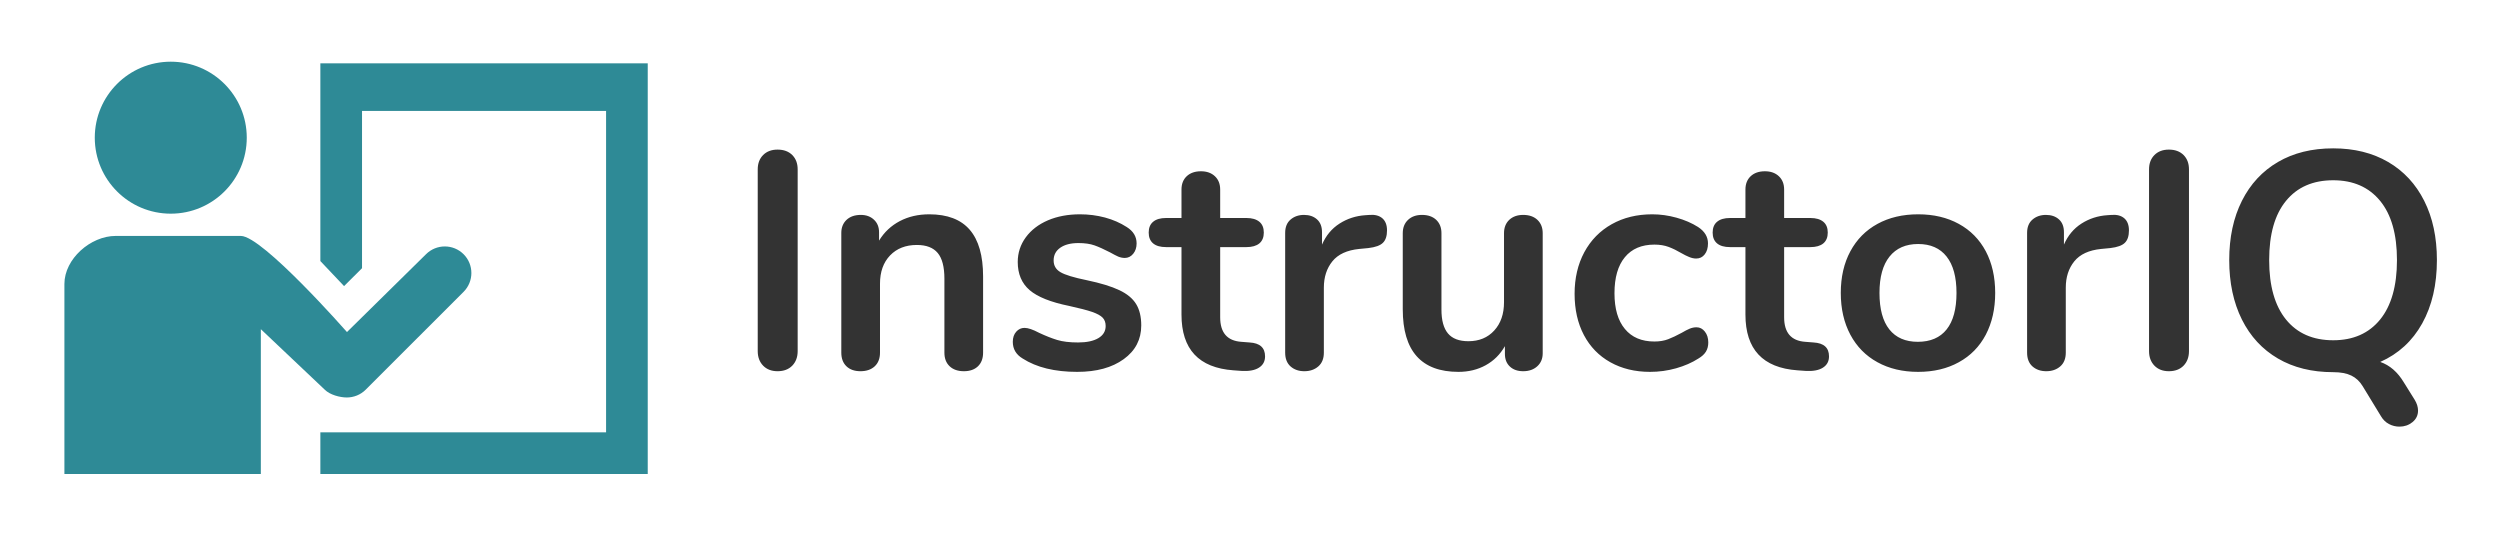
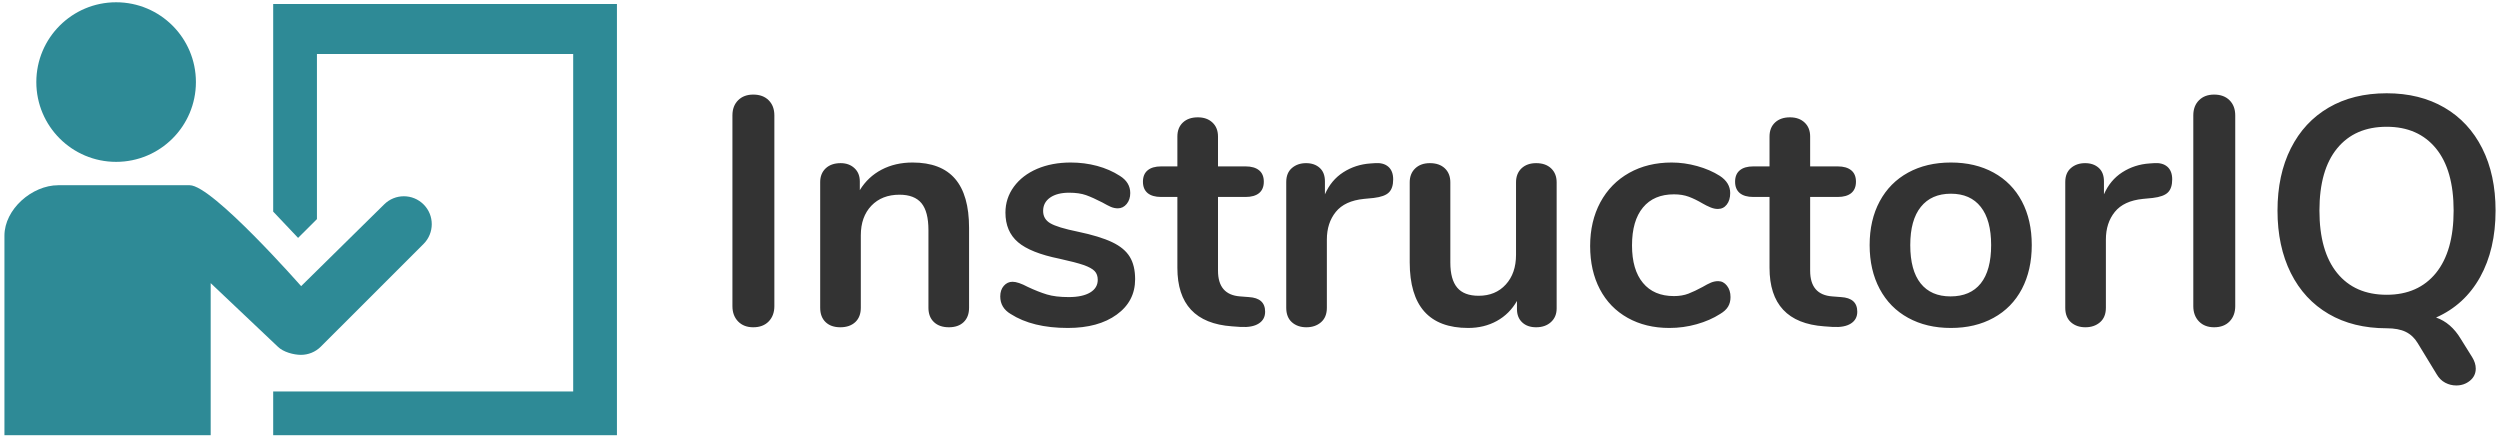
- <svg xmlns="http://www.w3.org/2000/svg" viewBox="0 0 420 90" width="420" height="90">
-   <g transform="matrix(1, 0, 0, 1, 9.820313, -5.363499)">
+ <svg xmlns="http://www.w3.org/2000/svg" viewBox="0 0 400 70" width="400" height="70">
+   <g transform="matrix(1, 0, 0, 1, -0.289991, -15.3635)">
    <circle cx="18.869" cy="28.494" r="12.767" style="fill: rgb(46, 138, 150);" />
    <path d="M 48.443 72.14 C 49.586 72.14 50.744 71.704 51.616 70.831 L 68.06 54.394 C 69.805 52.65 69.812 49.82 68.067 48.076 C 66.322 46.33 63.494 46.33 61.748 48.076 L 48.471 61.147 C 48.471 61.147 34.283 45 30.645 45 C 27.007 45 9.612 45 9.612 45 C 5.4 45 1 48.857 1 53.07 L 1 85 L 34 85 L 34 60.665 L 44.739 70.831 C 45.612 71.704 47.3 72.14 48.443 72.14 Z" style="fill: rgb(46, 138, 150);" />
    <polygon points="44 16 44 49.221 47.983 53.428 51 50.421 51 24 92 24 92 78 44 78 44 85 99 85 99 16" style="fill: rgb(46, 138, 150);" />
  </g>
-   <path d="M 130.628 62.364 L 130.628 62.364 C 129.621 62.364 128.815 62.054 128.208 61.434 L 128.208 61.434 L 128.208 61.434 C 127.601 60.807 127.298 59.991 127.298 58.984 L 127.298 58.984 L 127.298 28.464 L 127.298 28.464 C 127.298 27.457 127.601 26.651 128.208 26.044 L 128.208 26.044 L 128.208 26.044 C 128.815 25.437 129.621 25.134 130.628 25.134 L 130.628 25.134 L 130.628 25.134 C 131.668 25.134 132.491 25.437 133.098 26.044 L 133.098 26.044 L 133.098 26.044 C 133.705 26.651 134.008 27.457 134.008 28.464 L 134.008 28.464 L 134.008 58.984 L 134.008 58.984 C 134.008 59.991 133.705 60.807 133.098 61.434 L 133.098 61.434 L 133.098 61.434 C 132.491 62.054 131.668 62.364 130.628 62.364 L 130.628 62.364 ZM 156.11 36.004 L 156.11 36.004 C 159.157 36.004 161.427 36.871 162.92 38.604 L 162.92 38.604 L 162.92 38.604 C 164.413 40.337 165.16 42.954 165.16 46.454 L 165.16 46.454 L 165.16 59.244 L 165.16 59.244 C 165.16 60.217 164.873 60.981 164.3 61.534 L 164.3 61.534 L 164.3 61.534 C 163.727 62.087 162.937 62.364 161.93 62.364 L 161.93 62.364 L 161.93 62.364 C 160.923 62.364 160.127 62.087 159.54 61.534 L 159.54 61.534 L 159.54 61.534 C 158.953 60.981 158.66 60.217 158.66 59.244 L 158.66 59.244 L 158.66 46.814 L 158.66 46.814 C 158.66 44.841 158.287 43.404 157.54 42.504 L 157.54 42.504 L 157.54 42.504 C 156.793 41.604 155.623 41.154 154.03 41.154 L 154.03 41.154 L 154.03 41.154 C 152.157 41.154 150.657 41.741 149.53 42.914 L 149.53 42.914 L 149.53 42.914 C 148.403 44.094 147.84 45.674 147.84 47.654 L 147.84 47.654 L 147.84 59.244 L 147.84 59.244 C 147.84 60.217 147.547 60.981 146.96 61.534 L 146.96 61.534 L 146.96 61.534 C 146.367 62.087 145.567 62.364 144.56 62.364 L 144.56 62.364 L 144.56 62.364 C 143.56 62.364 142.773 62.087 142.2 61.534 L 142.2 61.534 L 142.2 61.534 C 141.627 60.981 141.34 60.217 141.34 59.244 L 141.34 59.244 L 141.34 39.124 L 141.34 39.124 C 141.34 38.224 141.633 37.494 142.22 36.934 L 142.22 36.934 L 142.22 36.934 C 142.813 36.381 143.613 36.104 144.62 36.104 L 144.62 36.104 L 144.62 36.104 C 145.52 36.104 146.257 36.374 146.83 36.914 L 146.83 36.914 L 146.83 36.914 C 147.397 37.447 147.68 38.147 147.68 39.014 L 147.68 39.014 L 147.68 40.424 L 147.68 40.424 C 148.547 39.004 149.71 37.911 151.17 37.144 L 151.17 37.144 L 151.17 37.144 C 152.623 36.384 154.27 36.004 156.11 36.004 L 156.11 36.004 ZM 180.96 62.474 L 180.96 62.474 C 177.187 62.474 174.137 61.727 171.81 60.234 L 171.81 60.234 L 171.81 60.234 C 170.703 59.574 170.15 58.637 170.15 57.424 L 170.15 57.424 L 170.15 57.424 C 170.15 56.731 170.34 56.167 170.72 55.734 L 170.72 55.734 L 170.72 55.734 C 171.1 55.301 171.567 55.084 172.12 55.084 L 172.12 55.084 L 172.12 55.084 C 172.713 55.084 173.53 55.361 174.57 55.914 L 174.57 55.914 L 174.57 55.914 C 175.677 56.434 176.69 56.834 177.61 57.114 L 177.61 57.114 L 177.61 57.114 C 178.53 57.394 179.7 57.534 181.12 57.534 L 181.12 57.534 L 181.12 57.534 C 182.573 57.534 183.71 57.291 184.53 56.804 L 184.53 56.804 L 184.53 56.804 C 185.343 56.317 185.75 55.641 185.75 54.774 L 185.75 54.774 L 185.75 54.774 C 185.75 54.187 185.583 53.721 185.25 53.374 L 185.25 53.374 L 185.25 53.374 C 184.923 53.027 184.337 52.704 183.49 52.404 L 183.49 52.404 L 183.49 52.404 C 182.637 52.111 181.343 51.774 179.61 51.394 L 179.61 51.394 L 179.61 51.394 C 176.523 50.767 174.313 49.884 172.98 48.744 L 172.98 48.744 L 172.98 48.744 C 171.647 47.597 170.98 46.021 170.98 44.014 L 170.98 44.014 L 170.98 44.014 C 170.98 42.487 171.43 41.107 172.33 39.874 L 172.33 39.874 L 172.33 39.874 C 173.23 38.647 174.47 37.694 176.05 37.014 L 176.05 37.014 L 176.05 37.014 C 177.63 36.341 179.423 36.004 181.43 36.004 L 181.43 36.004 L 181.43 36.004 C 182.89 36.004 184.293 36.184 185.64 36.544 L 185.64 36.544 L 185.64 36.544 C 186.993 36.911 188.207 37.441 189.28 38.134 L 189.28 38.134 L 189.28 38.134 C 190.393 38.827 190.95 39.747 190.95 40.894 L 190.95 40.894 L 190.95 40.894 C 190.95 41.587 190.76 42.167 190.38 42.634 L 190.38 42.634 L 190.38 42.634 C 189.993 43.101 189.523 43.334 188.97 43.334 L 188.97 43.334 L 188.97 43.334 C 188.59 43.334 188.217 43.257 187.85 43.104 L 187.85 43.104 L 187.85 43.104 C 187.49 42.944 187.033 42.707 186.48 42.394 L 186.48 42.394 L 186.48 42.394 C 185.473 41.874 184.607 41.484 183.88 41.224 L 183.88 41.224 L 183.88 41.224 C 183.147 40.964 182.243 40.834 181.17 40.834 L 181.17 40.834 L 181.17 40.834 C 179.89 40.834 178.877 41.094 178.13 41.614 L 178.13 41.614 L 178.13 41.614 C 177.383 42.134 177.01 42.847 177.01 43.754 L 177.01 43.754 L 177.01 43.754 C 177.01 44.621 177.393 45.277 178.16 45.724 L 178.16 45.724 L 178.16 45.724 C 178.92 46.177 180.393 46.627 182.58 47.074 L 182.58 47.074 L 182.58 47.074 C 184.9 47.561 186.72 48.117 188.04 48.744 L 188.04 48.744 L 188.04 48.744 C 189.353 49.364 190.297 50.144 190.87 51.084 L 190.87 51.084 L 190.87 51.084 C 191.443 52.017 191.73 53.214 191.73 54.674 L 191.73 54.674 L 191.73 54.674 C 191.73 57.027 190.75 58.914 188.79 60.334 L 188.79 60.334 L 188.79 60.334 C 186.83 61.761 184.22 62.474 180.96 62.474 L 180.96 62.474 ZM 209.93 57.534 L 209.93 57.534 C 211.663 57.634 212.53 58.414 212.53 59.874 L 212.53 59.874 L 212.53 59.874 C 212.53 60.701 212.19 61.331 211.51 61.764 L 211.51 61.764 L 211.51 61.764 C 210.837 62.197 209.877 62.381 208.63 62.314 L 208.63 62.314 L 207.22 62.214 L 207.22 62.214 C 201.4 61.794 198.49 58.674 198.49 52.854 L 198.49 52.854 L 198.49 41.514 L 195.89 41.514 L 195.89 41.514 C 194.95 41.514 194.23 41.307 193.73 40.894 L 193.73 40.894 L 193.73 40.894 C 193.23 40.474 192.98 39.867 192.98 39.074 L 192.98 39.074 L 192.98 39.074 C 192.98 38.274 193.23 37.667 193.73 37.254 L 193.73 37.254 L 193.73 37.254 C 194.23 36.834 194.95 36.624 195.89 36.624 L 195.89 36.624 L 198.49 36.624 L 198.49 31.844 L 198.49 31.844 C 198.49 30.904 198.783 30.157 199.37 29.604 L 199.37 29.604 L 199.37 29.604 C 199.963 29.051 200.76 28.774 201.76 28.774 L 201.76 28.774 L 201.76 28.774 C 202.733 28.774 203.513 29.051 204.1 29.604 L 204.1 29.604 L 204.1 29.604 C 204.693 30.157 204.99 30.904 204.99 31.844 L 204.99 31.844 L 204.99 36.624 L 209.41 36.624 L 209.41 36.624 C 210.343 36.624 211.063 36.834 211.57 37.254 L 211.57 37.254 L 211.57 37.254 C 212.07 37.667 212.32 38.274 212.32 39.074 L 212.32 39.074 L 212.32 39.074 C 212.32 39.867 212.07 40.474 211.57 40.894 L 211.57 40.894 L 211.57 40.894 C 211.063 41.307 210.343 41.514 209.41 41.514 L 209.41 41.514 L 204.99 41.514 L 204.99 53.314 L 204.99 53.314 C 204.99 55.881 206.167 57.251 208.52 57.424 L 208.52 57.424 L 209.93 57.534 ZM 230.108 36.104 L 230.108 36.104 C 231.008 36.037 231.718 36.227 232.238 36.674 L 232.238 36.674 L 232.238 36.674 C 232.758 37.127 233.018 37.804 233.018 38.704 L 233.018 38.704 L 233.018 38.704 C 233.018 39.644 232.791 40.337 232.338 40.784 L 232.338 40.784 L 232.338 40.784 C 231.891 41.237 231.078 41.534 229.898 41.674 L 229.898 41.674 L 228.338 41.824 L 228.338 41.824 C 226.291 42.031 224.791 42.724 223.838 43.904 L 223.838 43.904 L 223.838 43.904 C 222.885 45.084 222.408 46.557 222.408 48.324 L 222.408 48.324 L 222.408 59.244 L 222.408 59.244 C 222.408 60.251 222.095 61.024 221.468 61.564 L 221.468 61.564 L 221.468 61.564 C 220.848 62.097 220.068 62.364 219.128 62.364 L 219.128 62.364 L 219.128 62.364 C 218.195 62.364 217.425 62.097 216.818 61.564 L 216.818 61.564 L 216.818 61.564 C 216.211 61.024 215.908 60.251 215.908 59.244 L 215.908 59.244 L 215.908 39.124 L 215.908 39.124 C 215.908 38.151 216.211 37.404 216.818 36.884 L 216.818 36.884 L 216.818 36.884 C 217.425 36.364 218.178 36.104 219.078 36.104 L 219.078 36.104 L 219.078 36.104 C 219.978 36.104 220.708 36.357 221.268 36.864 L 221.268 36.864 L 221.268 36.864 C 221.821 37.364 222.098 38.081 222.098 39.014 L 222.098 39.014 L 222.098 41.094 L 222.098 41.094 C 222.758 39.574 223.738 38.397 225.038 37.564 L 225.038 37.564 L 225.038 37.564 C 226.338 36.731 227.785 36.261 229.378 36.154 L 229.378 36.154 L 230.108 36.104 ZM 255.894 36.104 L 255.894 36.104 C 256.901 36.104 257.697 36.381 258.284 36.934 L 258.284 36.934 L 258.284 36.934 C 258.877 37.494 259.174 38.241 259.174 39.174 L 259.174 39.174 L 259.174 59.354 L 259.174 59.354 C 259.174 60.254 258.871 60.981 258.264 61.534 L 258.264 61.534 L 258.264 61.534 C 257.657 62.087 256.867 62.364 255.894 62.364 L 255.894 62.364 L 255.894 62.364 C 254.961 62.364 254.217 62.104 253.664 61.584 L 253.664 61.584 L 253.664 61.584 C 253.104 61.064 252.824 60.354 252.824 59.454 L 252.824 59.454 L 252.824 58.154 L 252.824 58.154 C 252.031 59.541 250.957 60.607 249.604 61.354 L 249.604 61.354 L 249.604 61.354 C 248.251 62.101 246.724 62.474 245.024 62.474 L 245.024 62.474 L 245.024 62.474 C 238.784 62.474 235.664 58.971 235.664 51.964 L 235.664 51.964 L 235.664 39.174 L 235.664 39.174 C 235.664 38.241 235.961 37.494 236.554 36.934 L 236.554 36.934 L 236.554 36.934 C 237.141 36.381 237.921 36.104 238.894 36.104 L 238.894 36.104 L 238.894 36.104 C 239.901 36.104 240.697 36.381 241.284 36.934 L 241.284 36.934 L 241.284 36.934 C 241.871 37.494 242.164 38.241 242.164 39.174 L 242.164 39.174 L 242.164 52.014 L 242.164 52.014 C 242.164 53.821 242.531 55.157 243.264 56.024 L 243.264 56.024 L 243.264 56.024 C 243.991 56.891 245.134 57.324 246.694 57.324 L 246.694 57.324 L 246.694 57.324 C 248.494 57.324 249.941 56.724 251.034 55.524 L 251.034 55.524 L 251.034 55.524 C 252.127 54.331 252.674 52.747 252.674 50.774 L 252.674 50.774 L 252.674 39.174 L 252.674 39.174 C 252.674 38.241 252.967 37.494 253.554 36.934 L 253.554 36.934 L 253.554 36.934 C 254.147 36.381 254.927 36.104 255.894 36.104 L 255.894 36.104 ZM 277.212 62.474 L 277.212 62.474 C 274.685 62.474 272.459 61.934 270.532 60.854 L 270.532 60.854 L 270.532 60.854 C 268.612 59.781 267.132 58.257 266.092 56.284 L 266.092 56.284 L 266.092 56.284 C 265.052 54.304 264.532 51.997 264.532 49.364 L 264.532 49.364 L 264.532 49.364 C 264.532 46.731 265.075 44.401 266.162 42.374 L 266.162 42.374 L 266.162 42.374 C 267.255 40.347 268.792 38.777 270.772 37.664 L 270.772 37.664 L 270.772 37.664 C 272.745 36.557 275.015 36.004 277.582 36.004 L 277.582 36.004 L 277.582 36.004 C 278.935 36.004 280.295 36.194 281.662 36.574 L 281.662 36.574 L 281.662 36.574 C 283.029 36.954 284.232 37.474 285.272 38.134 L 285.272 38.134 L 285.272 38.134 C 286.385 38.861 286.942 39.781 286.942 40.894 L 286.942 40.894 L 286.942 40.894 C 286.942 41.654 286.759 42.267 286.392 42.734 L 286.392 42.734 L 286.392 42.734 C 286.032 43.201 285.555 43.434 284.962 43.434 L 284.962 43.434 L 284.962 43.434 C 284.582 43.434 284.185 43.347 283.772 43.174 L 283.772 43.174 L 283.772 43.174 C 283.352 43.001 282.935 42.794 282.522 42.554 L 282.522 42.554 L 282.522 42.554 C 281.755 42.101 281.025 41.744 280.332 41.484 L 280.332 41.484 L 280.332 41.484 C 279.639 41.224 278.842 41.094 277.942 41.094 L 277.942 41.094 L 277.942 41.094 C 275.795 41.094 274.142 41.797 272.982 43.204 L 272.982 43.204 L 272.982 43.204 C 271.815 44.611 271.232 46.631 271.232 49.264 L 271.232 49.264 L 271.232 49.264 C 271.232 51.864 271.815 53.864 272.982 55.264 L 272.982 55.264 L 272.982 55.264 C 274.142 56.671 275.795 57.374 277.942 57.374 L 277.942 57.374 L 277.942 57.374 C 278.809 57.374 279.582 57.244 280.262 56.984 L 280.262 56.984 L 280.262 56.984 C 280.935 56.724 281.689 56.367 282.522 55.914 L 282.522 55.914 L 282.522 55.914 C 283.042 55.607 283.492 55.374 283.872 55.214 L 283.872 55.214 L 283.872 55.214 C 284.252 55.061 284.632 54.984 285.012 54.984 L 285.012 54.984 L 285.012 54.984 C 285.572 54.984 286.042 55.227 286.422 55.714 L 286.422 55.714 L 286.422 55.714 C 286.802 56.194 286.992 56.801 286.992 57.534 L 286.992 57.534 L 286.992 57.534 C 286.992 58.121 286.862 58.631 286.602 59.064 L 286.602 59.064 L 286.602 59.064 C 286.342 59.497 285.919 59.887 285.332 60.234 L 285.332 60.234 L 285.332 60.234 C 284.252 60.927 283.002 61.474 281.582 61.874 L 281.582 61.874 L 281.582 61.874 C 280.162 62.274 278.705 62.474 277.212 62.474 L 277.212 62.474 ZM 304.674 57.534 L 304.674 57.534 C 306.407 57.634 307.274 58.414 307.274 59.874 L 307.274 59.874 L 307.274 59.874 C 307.274 60.701 306.934 61.331 306.254 61.764 L 306.254 61.764 L 306.254 61.764 C 305.581 62.197 304.621 62.381 303.374 62.314 L 303.374 62.314 L 301.964 62.214 L 301.964 62.214 C 296.144 61.794 293.234 58.674 293.234 52.854 L 293.234 52.854 L 293.234 41.514 L 290.634 41.514 L 290.634 41.514 C 289.694 41.514 288.974 41.307 288.474 40.894 L 288.474 40.894 L 288.474 40.894 C 287.974 40.474 287.724 39.867 287.724 39.074 L 287.724 39.074 L 287.724 39.074 C 287.724 38.274 287.974 37.667 288.474 37.254 L 288.474 37.254 L 288.474 37.254 C 288.974 36.834 289.694 36.624 290.634 36.624 L 290.634 36.624 L 293.234 36.624 L 293.234 31.844 L 293.234 31.844 C 293.234 30.904 293.527 30.157 294.114 29.604 L 294.114 29.604 L 294.114 29.604 C 294.707 29.051 295.504 28.774 296.504 28.774 L 296.504 28.774 L 296.504 28.774 C 297.477 28.774 298.257 29.051 298.844 29.604 L 298.844 29.604 L 298.844 29.604 C 299.437 30.157 299.734 30.904 299.734 31.844 L 299.734 31.844 L 299.734 36.624 L 304.154 36.624 L 304.154 36.624 C 305.087 36.624 305.807 36.834 306.314 37.254 L 306.314 37.254 L 306.314 37.254 C 306.814 37.667 307.064 38.274 307.064 39.074 L 307.064 39.074 L 307.064 39.074 C 307.064 39.867 306.814 40.474 306.314 40.894 L 306.314 40.894 L 306.314 40.894 C 305.807 41.307 305.087 41.514 304.154 41.514 L 304.154 41.514 L 299.734 41.514 L 299.734 53.314 L 299.734 53.314 C 299.734 55.881 300.911 57.251 303.264 57.424 L 303.264 57.424 L 304.674 57.534 ZM 322.252 62.474 L 322.252 62.474 C 319.652 62.474 317.372 61.934 315.412 60.854 L 315.412 60.854 L 315.412 60.854 C 313.452 59.781 311.935 58.241 310.862 56.234 L 310.862 56.234 L 310.862 56.234 C 309.789 54.221 309.252 51.881 309.252 49.214 L 309.252 49.214 L 309.252 49.214 C 309.252 46.541 309.789 44.207 310.862 42.214 L 310.862 42.214 L 310.862 42.214 C 311.935 40.221 313.452 38.687 315.412 37.614 L 315.412 37.614 L 315.412 37.614 C 317.372 36.541 319.652 36.004 322.252 36.004 L 322.252 36.004 L 322.252 36.004 C 324.852 36.004 327.129 36.541 329.082 37.614 L 329.082 37.614 L 329.082 37.614 C 331.042 38.687 332.552 40.221 333.612 42.214 L 333.612 42.214 L 333.612 42.214 C 334.665 44.207 335.192 46.541 335.192 49.214 L 335.192 49.214 L 335.192 49.214 C 335.192 51.881 334.665 54.221 333.612 56.234 L 333.612 56.234 L 333.612 56.234 C 332.552 58.241 331.042 59.781 329.082 60.854 L 329.082 60.854 L 329.082 60.854 C 327.129 61.934 324.852 62.474 322.252 62.474 L 322.252 62.474 Z M 322.192 57.424 L 322.192 57.424 C 324.312 57.424 325.925 56.731 327.032 55.344 L 327.032 55.344 L 327.032 55.344 C 328.139 53.957 328.692 51.914 328.692 49.214 L 328.692 49.214 L 328.692 49.214 C 328.692 46.541 328.139 44.504 327.032 43.104 L 327.032 43.104 L 327.032 43.104 C 325.925 41.697 324.332 40.994 322.252 40.994 L 322.252 40.994 L 322.252 40.994 C 320.172 40.994 318.569 41.697 317.442 43.104 L 317.442 43.104 L 317.442 43.104 C 316.315 44.504 315.752 46.541 315.752 49.214 L 315.752 49.214 L 315.752 49.214 C 315.752 51.914 316.305 53.957 317.412 55.344 L 317.412 55.344 L 317.412 55.344 C 318.519 56.731 320.112 57.424 322.192 57.424 L 322.192 57.424 ZM 354.752 36.104 L 354.752 36.104 C 355.652 36.037 356.362 36.227 356.882 36.674 L 356.882 36.674 L 356.882 36.674 C 357.402 37.127 357.662 37.804 357.662 38.704 L 357.662 38.704 L 357.662 38.704 C 357.662 39.644 357.435 40.337 356.982 40.784 L 356.982 40.784 L 356.982 40.784 C 356.535 41.237 355.722 41.534 354.542 41.674 L 354.542 41.674 L 352.982 41.824 L 352.982 41.824 C 350.935 42.031 349.435 42.724 348.482 43.904 L 348.482 43.904 L 348.482 43.904 C 347.529 45.084 347.052 46.557 347.052 48.324 L 347.052 48.324 L 347.052 59.244 L 347.052 59.244 C 347.052 60.251 346.739 61.024 346.112 61.564 L 346.112 61.564 L 346.112 61.564 C 345.492 62.097 344.712 62.364 343.772 62.364 L 343.772 62.364 L 343.772 62.364 C 342.839 62.364 342.069 62.097 341.462 61.564 L 341.462 61.564 L 341.462 61.564 C 340.855 61.024 340.552 60.251 340.552 59.244 L 340.552 59.244 L 340.552 39.124 L 340.552 39.124 C 340.552 38.151 340.855 37.404 341.462 36.884 L 341.462 36.884 L 341.462 36.884 C 342.069 36.364 342.822 36.104 343.722 36.104 L 343.722 36.104 L 343.722 36.104 C 344.622 36.104 345.352 36.357 345.912 36.864 L 345.912 36.864 L 345.912 36.864 C 346.465 37.364 346.742 38.081 346.742 39.014 L 346.742 39.014 L 346.742 41.094 L 346.742 41.094 C 347.402 39.574 348.382 38.397 349.682 37.564 L 349.682 37.564 L 349.682 37.564 C 350.982 36.731 352.429 36.261 354.022 36.154 L 354.022 36.154 L 354.752 36.104 ZM 364.368 62.364 L 364.368 62.364 C 363.361 62.364 362.555 62.054 361.948 61.434 L 361.948 61.434 L 361.948 61.434 C 361.341 60.807 361.038 59.991 361.038 58.984 L 361.038 58.984 L 361.038 28.464 L 361.038 28.464 C 361.038 27.457 361.341 26.651 361.948 26.044 L 361.948 26.044 L 361.948 26.044 C 362.555 25.437 363.361 25.134 364.368 25.134 L 364.368 25.134 L 364.368 25.134 C 365.408 25.134 366.231 25.437 366.838 26.044 L 366.838 26.044 L 366.838 26.044 C 367.445 26.651 367.748 27.457 367.748 28.464 L 367.748 28.464 L 367.748 58.984 L 367.748 58.984 C 367.748 59.991 367.445 60.807 366.838 61.434 L 366.838 61.434 L 366.838 61.434 C 366.231 62.054 365.408 62.364 364.368 62.364 L 364.368 62.364 ZM 403.84 64.234 L 405.66 67.154 L 405.66 67.154 C 406.04 67.774 406.23 68.381 406.23 68.974 L 406.23 68.974 L 406.23 68.974 C 406.23 69.767 405.917 70.417 405.29 70.924 L 405.29 70.924 L 405.29 70.924 C 404.67 71.424 403.943 71.674 403.11 71.674 L 403.11 71.674 L 403.11 71.674 C 402.483 71.674 401.893 71.527 401.34 71.234 L 401.34 71.234 L 401.34 71.234 C 400.787 70.941 400.337 70.497 399.99 69.904 L 399.99 69.904 L 396.92 64.864 L 396.92 64.864 C 396.433 64.064 395.8 63.474 395.02 63.094 L 395.02 63.094 L 395.02 63.094 C 394.24 62.714 393.227 62.524 391.98 62.524 L 391.98 62.524 L 391.98 62.524 C 388.407 62.524 385.313 61.761 382.7 60.234 L 382.7 60.234 L 382.7 60.234 C 380.08 58.707 378.06 56.524 376.64 53.684 L 376.64 53.684 L 376.64 53.684 C 375.22 50.837 374.51 47.507 374.51 43.694 L 374.51 43.694 L 374.51 43.694 C 374.51 39.881 375.22 36.564 376.64 33.744 L 376.64 33.744 L 376.64 33.744 C 378.06 30.917 380.08 28.741 382.7 27.214 L 382.7 27.214 L 382.7 27.214 C 385.313 25.687 388.407 24.924 391.98 24.924 L 391.98 24.924 L 391.98 24.924 C 395.513 24.924 398.59 25.687 401.21 27.214 L 401.21 27.214 L 401.21 27.214 C 403.83 28.741 405.85 30.917 407.27 33.744 L 407.27 33.744 L 407.27 33.744 C 408.69 36.564 409.4 39.881 409.4 43.694 L 409.4 43.694 L 409.4 43.694 C 409.4 47.821 408.577 51.367 406.93 54.334 L 406.93 54.334 L 406.93 54.334 C 405.283 57.294 402.933 59.451 399.88 60.804 L 399.88 60.804 L 399.88 60.804 C 401.48 61.357 402.8 62.501 403.84 64.234 L 403.84 64.234 Z M 391.98 57.164 L 391.98 57.164 C 395.34 57.164 397.967 56.004 399.86 53.684 L 399.86 53.684 L 399.86 53.684 C 401.747 51.357 402.69 48.027 402.69 43.694 L 402.69 43.694 L 402.69 43.694 C 402.69 39.361 401.747 36.044 399.86 33.744 L 399.86 33.744 L 399.86 33.744 C 397.967 31.437 395.34 30.284 391.98 30.284 L 391.98 30.284 L 391.98 30.284 C 388.58 30.284 385.937 31.437 384.05 33.744 L 384.05 33.744 L 384.05 33.744 C 382.163 36.044 381.22 39.361 381.22 43.694 L 381.22 43.694 L 381.22 43.694 C 381.22 48.027 382.163 51.357 384.05 53.684 L 384.05 53.684 L 384.05 53.684 C 385.937 56.004 388.58 57.164 391.98 57.164 L 391.98 57.164 Z" transform="matrix(1, 0, 0, 1, -1.7763568394002505e-15, 0)" style="fill: rgb(51, 51, 51); white-space: pre;" />
+   <path d="M 120.518 52.363 L 120.518 52.363 C 119.511 52.363 118.705 52.053 118.098 51.433 L 118.098 51.433 L 118.098 51.433 C 117.491 50.806 117.188 49.99 117.188 48.983 L 117.188 48.983 L 117.188 18.463 L 117.188 18.463 C 117.188 17.456 117.491 16.65 118.098 16.043 L 118.098 16.043 L 118.098 16.043 C 118.705 15.436 119.511 15.133 120.518 15.133 L 120.518 15.133 L 120.518 15.133 C 121.558 15.133 122.381 15.436 122.988 16.043 L 122.988 16.043 L 122.988 16.043 C 123.595 16.65 123.898 17.456 123.898 18.463 L 123.898 18.463 L 123.898 48.983 L 123.898 48.983 C 123.898 49.99 123.595 50.806 122.988 51.433 L 122.988 51.433 L 122.988 51.433 C 122.381 52.053 121.558 52.363 120.518 52.363 L 120.518 52.363 Z M 146 26.003 L 146 26.003 C 149.047 26.003 151.317 26.87 152.81 28.603 L 152.81 28.603 L 152.81 28.603 C 154.303 30.336 155.05 32.953 155.05 36.453 L 155.05 36.453 L 155.05 49.243 L 155.05 49.243 C 155.05 50.216 154.763 50.98 154.19 51.533 L 154.19 51.533 L 154.19 51.533 C 153.617 52.086 152.827 52.363 151.82 52.363 L 151.82 52.363 L 151.82 52.363 C 150.813 52.363 150.017 52.086 149.43 51.533 L 149.43 51.533 L 149.43 51.533 C 148.843 50.98 148.55 50.216 148.55 49.243 L 148.55 49.243 L 148.55 36.813 L 148.55 36.813 C 148.55 34.84 148.177 33.403 147.43 32.503 L 147.43 32.503 L 147.43 32.503 C 146.683 31.603 145.513 31.153 143.92 31.153 L 143.92 31.153 L 143.92 31.153 C 142.047 31.153 140.547 31.74 139.42 32.913 L 139.42 32.913 L 139.42 32.913 C 138.293 34.093 137.73 35.674 137.73 37.653 L 137.73 37.653 L 137.73 49.243 L 137.73 49.243 C 137.73 50.216 137.437 50.98 136.85 51.533 L 136.85 51.533 L 136.85 51.533 C 136.257 52.086 135.457 52.363 134.45 52.363 L 134.45 52.363 L 134.45 52.363 C 133.45 52.363 132.663 52.086 132.09 51.533 L 132.09 51.533 L 132.09 51.533 C 131.517 50.98 131.23 50.216 131.23 49.243 L 131.23 49.243 L 131.23 29.123 L 131.23 29.123 C 131.23 28.223 131.523 27.493 132.11 26.933 L 132.11 26.933 L 132.11 26.933 C 132.703 26.38 133.503 26.103 134.51 26.103 L 134.51 26.103 L 134.51 26.103 C 135.41 26.103 136.147 26.373 136.72 26.913 L 136.72 26.913 L 136.72 26.913 C 137.287 27.446 137.57 28.146 137.57 29.013 L 137.57 29.013 L 137.57 30.423 L 137.57 30.423 C 138.437 29.003 139.6 27.91 141.06 27.143 L 141.06 27.143 L 141.06 27.143 C 142.513 26.383 144.16 26.003 146 26.003 L 146 26.003 Z M 170.85 52.473 L 170.85 52.473 C 167.077 52.473 164.027 51.726 161.7 50.233 L 161.7 50.233 L 161.7 50.233 C 160.593 49.573 160.04 48.636 160.04 47.424 L 160.04 47.424 L 160.04 47.424 C 160.04 46.73 160.23 46.167 160.61 45.733 L 160.61 45.733 L 160.61 45.733 C 160.99 45.3 161.457 45.083 162.01 45.083 L 162.01 45.083 L 162.01 45.083 C 162.603 45.083 163.42 45.361 164.46 45.913 L 164.46 45.913 L 164.46 45.913 C 165.567 46.433 166.58 46.833 167.5 47.113 L 167.5 47.113 L 167.5 47.113 C 168.42 47.393 169.59 47.533 171.01 47.533 L 171.01 47.533 L 171.01 47.533 C 172.463 47.533 173.6 47.29 174.42 46.803 L 174.42 46.803 L 174.42 46.803 C 175.233 46.316 175.64 45.64 175.64 44.773 L 175.64 44.773 L 175.64 44.773 C 175.64 44.187 175.473 43.72 175.14 43.373 L 175.14 43.373 L 175.14 43.373 C 174.813 43.026 174.227 42.703 173.38 42.403 L 173.38 42.403 L 173.38 42.403 C 172.527 42.111 171.233 41.773 169.5 41.393 L 169.5 41.393 L 169.5 41.393 C 166.413 40.766 164.203 39.883 162.87 38.743 L 162.87 38.743 L 162.87 38.743 C 161.537 37.597 160.87 36.021 160.87 34.014 L 160.87 34.014 L 160.87 34.014 C 160.87 32.486 161.32 31.106 162.22 29.873 L 162.22 29.873 L 162.22 29.873 C 163.12 28.646 164.36 27.693 165.94 27.013 L 165.94 27.013 L 165.94 27.013 C 167.52 26.34 169.313 26.003 171.32 26.003 L 171.32 26.003 L 171.32 26.003 C 172.78 26.003 174.183 26.183 175.53 26.543 L 175.53 26.543 L 175.53 26.543 C 176.883 26.91 178.097 27.44 179.17 28.133 L 179.17 28.133 L 179.17 28.133 C 180.283 28.826 180.84 29.746 180.84 30.893 L 180.84 30.893 L 180.84 30.893 C 180.84 31.586 180.65 32.166 180.27 32.633 L 180.27 32.633 L 180.27 32.633 C 179.883 33.1 179.413 33.333 178.86 33.333 L 178.86 33.333 L 178.86 33.333 C 178.48 33.333 178.107 33.257 177.74 33.104 L 177.74 33.104 L 177.74 33.104 C 177.38 32.944 176.923 32.706 176.37 32.393 L 176.37 32.393 L 176.37 32.393 C 175.363 31.873 174.497 31.483 173.77 31.223 L 173.77 31.223 L 173.77 31.223 C 173.037 30.963 172.133 30.833 171.06 30.833 L 171.06 30.833 L 171.06 30.833 C 169.78 30.833 168.767 31.093 168.02 31.613 L 168.02 31.613 L 168.02 31.613 C 167.273 32.133 166.9 32.847 166.9 33.753 L 166.9 33.753 L 166.9 33.753 C 166.9 34.62 167.283 35.276 168.05 35.723 L 168.05 35.723 L 168.05 35.723 C 168.81 36.176 170.283 36.626 172.47 37.073 L 172.47 37.073 L 172.47 37.073 C 174.79 37.56 176.61 38.116 177.93 38.743 L 177.93 38.743 L 177.93 38.743 C 179.243 39.363 180.187 40.143 180.76 41.083 L 180.76 41.083 L 180.76 41.083 C 181.333 42.016 181.62 43.213 181.62 44.674 L 181.62 44.674 L 181.62 44.674 C 181.62 47.026 180.64 48.913 178.68 50.333 L 178.68 50.333 L 178.68 50.333 C 176.72 51.76 174.11 52.473 170.85 52.473 L 170.85 52.473 Z M 199.82 47.533 L 199.82 47.533 C 201.553 47.633 202.42 48.413 202.42 49.873 L 202.42 49.873 L 202.42 49.873 C 202.42 50.701 202.08 51.33 201.4 51.764 L 201.4 51.764 L 201.4 51.764 C 200.727 52.196 199.767 52.38 198.52 52.313 L 198.52 52.313 L 197.11 52.213 L 197.11 52.213 C 191.29 51.793 188.38 48.674 188.38 42.854 L 188.38 42.854 L 188.38 31.513 L 185.78 31.513 L 185.78 31.513 C 184.84 31.513 184.12 31.306 183.62 30.893 L 183.62 30.893 L 183.62 30.893 C 183.12 30.473 182.87 29.866 182.87 29.073 L 182.87 29.073 L 182.87 29.073 C 182.87 28.273 183.12 27.666 183.62 27.253 L 183.62 27.253 L 183.62 27.253 C 184.12 26.833 184.84 26.623 185.78 26.623 L 185.78 26.623 L 188.38 26.623 L 188.38 21.843 L 188.38 21.843 C 188.38 20.903 188.673 20.156 189.26 19.603 L 189.26 19.603 L 189.26 19.603 C 189.853 19.05 190.65 18.773 191.65 18.773 L 191.65 18.773 L 191.65 18.773 C 192.623 18.773 193.403 19.05 193.99 19.603 L 193.99 19.603 L 193.99 19.603 C 194.583 20.156 194.88 20.903 194.88 21.843 L 194.88 21.843 L 194.88 26.623 L 199.3 26.623 L 199.3 26.623 C 200.233 26.623 200.953 26.833 201.46 27.253 L 201.46 27.253 L 201.46 27.253 C 201.96 27.666 202.21 28.273 202.21 29.073 L 202.21 29.073 L 202.21 29.073 C 202.21 29.866 201.96 30.473 201.46 30.893 L 201.46 30.893 L 201.46 30.893 C 200.953 31.306 200.233 31.513 199.3 31.513 L 199.3 31.513 L 194.88 31.513 L 194.88 43.313 L 194.88 43.313 C 194.88 45.88 196.057 47.25 198.41 47.424 L 198.41 47.424 L 199.82 47.533 Z M 219.998 26.103 L 219.998 26.103 C 220.898 26.036 221.608 26.226 222.128 26.673 L 222.128 26.673 L 222.128 26.673 C 222.648 27.126 222.908 27.803 222.908 28.703 L 222.908 28.703 L 222.908 28.703 C 222.908 29.643 222.681 30.336 222.228 30.783 L 222.228 30.783 L 222.228 30.783 C 221.781 31.236 220.968 31.533 219.788 31.673 L 219.788 31.673 L 218.228 31.823 L 218.228 31.823 C 216.181 32.03 214.681 32.723 213.728 33.903 L 213.728 33.903 L 213.728 33.903 C 212.775 35.083 212.298 36.556 212.298 38.323 L 212.298 38.323 L 212.298 49.243 L 212.298 49.243 C 212.298 50.25 211.985 51.023 211.358 51.563 L 211.358 51.563 L 211.358 51.563 C 210.738 52.097 209.958 52.363 209.018 52.363 L 209.018 52.363 L 209.018 52.363 C 208.085 52.363 207.315 52.097 206.708 51.563 L 206.708 51.563 L 206.708 51.563 C 206.101 51.023 205.798 50.25 205.798 49.243 L 205.798 49.243 L 205.798 29.123 L 205.798 29.123 C 205.798 28.15 206.101 27.403 206.708 26.883 L 206.708 26.883 L 206.708 26.883 C 207.315 26.363 208.068 26.103 208.968 26.103 L 208.968 26.103 L 208.968 26.103 C 209.868 26.103 210.598 26.356 211.158 26.863 L 211.158 26.863 L 211.158 26.863 C 211.711 27.363 211.988 28.08 211.988 29.013 L 211.988 29.013 L 211.988 31.093 L 211.988 31.093 C 212.648 29.573 213.628 28.396 214.928 27.563 L 214.928 27.563 L 214.928 27.563 C 216.228 26.73 217.675 26.26 219.268 26.153 L 219.268 26.153 L 219.998 26.103 Z M 245.784 26.103 L 245.784 26.103 C 246.791 26.103 247.587 26.38 248.174 26.933 L 248.174 26.933 L 248.174 26.933 C 248.767 27.493 249.064 28.24 249.064 29.173 L 249.064 29.173 L 249.064 49.354 L 249.064 49.354 C 249.064 50.253 248.761 50.98 248.154 51.533 L 248.154 51.533 L 248.154 51.533 C 247.547 52.086 246.757 52.363 245.784 52.363 L 245.784 52.363 L 245.784 52.363 C 244.851 52.363 244.107 52.104 243.554 51.583 L 243.554 51.583 L 243.554 51.583 C 242.994 51.063 242.714 50.354 242.714 49.453 L 242.714 49.453 L 242.714 48.153 L 242.714 48.153 C 241.921 49.54 240.847 50.606 239.494 51.354 L 239.494 51.354 L 239.494 51.354 C 238.141 52.1 236.614 52.473 234.914 52.473 L 234.914 52.473 L 234.914 52.473 C 228.674 52.473 225.554 48.97 225.554 41.963 L 225.554 41.963 L 225.554 29.173 L 225.554 29.173 C 225.554 28.24 225.851 27.493 226.444 26.933 L 226.444 26.933 L 226.444 26.933 C 227.031 26.38 227.811 26.103 228.784 26.103 L 228.784 26.103 L 228.784 26.103 C 229.791 26.103 230.587 26.38 231.174 26.933 L 231.174 26.933 L 231.174 26.933 C 231.761 27.493 232.054 28.24 232.054 29.173 L 232.054 29.173 L 232.054 42.014 L 232.054 42.014 C 232.054 43.82 232.421 45.156 233.154 46.023 L 233.154 46.023 L 233.154 46.023 C 233.881 46.89 235.024 47.323 236.584 47.323 L 236.584 47.323 L 236.584 47.323 C 238.384 47.323 239.831 46.723 240.924 45.523 L 240.924 45.523 L 240.924 45.523 C 242.017 44.33 242.564 42.746 242.564 40.773 L 242.564 40.773 L 242.564 29.173 L 242.564 29.173 C 242.564 28.24 242.857 27.493 243.444 26.933 L 243.444 26.933 L 243.444 26.933 C 244.037 26.38 244.817 26.103 245.784 26.103 L 245.784 26.103 Z M 267.102 52.473 L 267.102 52.473 C 264.575 52.473 262.349 51.933 260.422 50.854 L 260.422 50.854 L 260.422 50.854 C 258.502 49.78 257.022 48.257 255.982 46.283 L 255.982 46.283 L 255.982 46.283 C 254.942 44.303 254.422 41.996 254.422 39.363 L 254.422 39.363 L 254.422 39.363 C 254.422 36.73 254.965 34.4 256.052 32.373 L 256.052 32.373 L 256.052 32.373 C 257.145 30.346 258.682 28.776 260.662 27.663 L 260.662 27.663 L 260.662 27.663 C 262.635 26.556 264.905 26.003 267.472 26.003 L 267.472 26.003 L 267.472 26.003 C 268.825 26.003 270.185 26.193 271.552 26.573 L 271.552 26.573 L 271.552 26.573 C 272.919 26.953 274.122 27.473 275.162 28.133 L 275.162 28.133 L 275.162 28.133 C 276.275 28.86 276.832 29.78 276.832 30.893 L 276.832 30.893 L 276.832 30.893 C 276.832 31.653 276.649 32.266 276.282 32.733 L 276.282 32.733 L 276.282 32.733 C 275.922 33.201 275.445 33.433 274.852 33.433 L 274.852 33.433 L 274.852 33.433 C 274.472 33.433 274.075 33.347 273.662 33.174 L 273.662 33.174 L 273.662 33.174 C 273.242 33 272.825 32.793 272.412 32.553 L 272.412 32.553 L 272.412 32.553 C 271.645 32.1 270.915 31.743 270.222 31.483 L 270.222 31.483 L 270.222 31.483 C 269.529 31.223 268.732 31.093 267.832 31.093 L 267.832 31.093 L 267.832 31.093 C 265.685 31.093 264.032 31.796 262.872 33.203 L 262.872 33.203 L 262.872 33.203 C 261.705 34.611 261.122 36.63 261.122 39.264 L 261.122 39.264 L 261.122 39.264 C 261.122 41.863 261.705 43.863 262.872 45.264 L 262.872 45.264 L 262.872 45.264 C 264.032 46.67 265.685 47.373 267.832 47.373 L 267.832 47.373 L 267.832 47.373 C 268.699 47.373 269.472 47.243 270.152 46.983 L 270.152 46.983 L 270.152 46.983 C 270.825 46.723 271.579 46.366 272.412 45.913 L 272.412 45.913 L 272.412 45.913 C 272.932 45.606 273.382 45.373 273.762 45.213 L 273.762 45.213 L 273.762 45.213 C 274.142 45.06 274.522 44.983 274.902 44.983 L 274.902 44.983 L 274.902 44.983 C 275.462 44.983 275.932 45.226 276.312 45.713 L 276.312 45.713 L 276.312 45.713 C 276.692 46.194 276.882 46.8 276.882 47.533 L 276.882 47.533 L 276.882 47.533 C 276.882 48.12 276.752 48.63 276.492 49.063 L 276.492 49.063 L 276.492 49.063 C 276.232 49.496 275.809 49.886 275.222 50.233 L 275.222 50.233 L 275.222 50.233 C 274.142 50.926 272.892 51.473 271.472 51.873 L 271.472 51.873 L 271.472 51.873 C 270.052 52.273 268.595 52.473 267.102 52.473 L 267.102 52.473 Z M 294.564 47.533 L 294.564 47.533 C 296.297 47.633 297.164 48.413 297.164 49.873 L 297.164 49.873 L 297.164 49.873 C 297.164 50.701 296.824 51.33 296.144 51.764 L 296.144 51.764 L 296.144 51.764 C 295.471 52.196 294.511 52.38 293.264 52.313 L 293.264 52.313 L 291.854 52.213 L 291.854 52.213 C 286.034 51.793 283.124 48.674 283.124 42.854 L 283.124 42.854 L 283.124 31.513 L 280.524 31.513 L 280.524 31.513 C 279.584 31.513 278.864 31.306 278.364 30.893 L 278.364 30.893 L 278.364 30.893 C 277.864 30.473 277.614 29.866 277.614 29.073 L 277.614 29.073 L 277.614 29.073 C 277.614 28.273 277.864 27.666 278.364 27.253 L 278.364 27.253 L 278.364 27.253 C 278.864 26.833 279.584 26.623 280.524 26.623 L 280.524 26.623 L 283.124 26.623 L 283.124 21.843 L 283.124 21.843 C 283.124 20.903 283.417 20.156 284.004 19.603 L 284.004 19.603 L 284.004 19.603 C 284.597 19.05 285.394 18.773 286.394 18.773 L 286.394 18.773 L 286.394 18.773 C 287.367 18.773 288.147 19.05 288.734 19.603 L 288.734 19.603 L 288.734 19.603 C 289.327 20.156 289.624 20.903 289.624 21.843 L 289.624 21.843 L 289.624 26.623 L 294.044 26.623 L 294.044 26.623 C 294.977 26.623 295.697 26.833 296.204 27.253 L 296.204 27.253 L 296.204 27.253 C 296.704 27.666 296.954 28.273 296.954 29.073 L 296.954 29.073 L 296.954 29.073 C 296.954 29.866 296.704 30.473 296.204 30.893 L 296.204 30.893 L 296.204 30.893 C 295.697 31.306 294.977 31.513 294.044 31.513 L 294.044 31.513 L 289.624 31.513 L 289.624 43.313 L 289.624 43.313 C 289.624 45.88 290.801 47.25 293.154 47.424 L 293.154 47.424 L 294.564 47.533 Z M 312.142 52.473 L 312.142 52.473 C 309.542 52.473 307.262 51.933 305.302 50.854 L 305.302 50.854 L 305.302 50.854 C 303.342 49.78 301.825 48.24 300.752 46.233 L 300.752 46.233 L 300.752 46.233 C 299.679 44.22 299.142 41.88 299.142 39.213 L 299.142 39.213 L 299.142 39.213 C 299.142 36.54 299.679 34.206 300.752 32.213 L 300.752 32.213 L 300.752 32.213 C 301.825 30.22 303.342 28.686 305.302 27.613 L 305.302 27.613 L 305.302 27.613 C 307.262 26.54 309.542 26.003 312.142 26.003 L 312.142 26.003 L 312.142 26.003 C 314.742 26.003 317.019 26.54 318.972 27.613 L 318.972 27.613 L 318.972 27.613 C 320.932 28.686 322.442 30.22 323.502 32.213 L 323.502 32.213 L 323.502 32.213 C 324.555 34.206 325.082 36.54 325.082 39.213 L 325.082 39.213 L 325.082 39.213 C 325.082 41.88 324.555 44.22 323.502 46.233 L 323.502 46.233 L 323.502 46.233 C 322.442 48.24 320.932 49.78 318.972 50.854 L 318.972 50.854 L 318.972 50.854 C 317.019 51.933 314.742 52.473 312.142 52.473 L 312.142 52.473 Z M 312.082 47.424 L 312.082 47.424 C 314.202 47.424 315.815 46.73 316.922 45.343 L 316.922 45.343 L 316.922 45.343 C 318.029 43.956 318.582 41.913 318.582 39.213 L 318.582 39.213 L 318.582 39.213 C 318.582 36.54 318.029 34.503 316.922 33.104 L 316.922 33.104 L 316.922 33.104 C 315.815 31.696 314.222 30.993 312.142 30.993 L 312.142 30.993 L 312.142 30.993 C 310.062 30.993 308.459 31.696 307.332 33.104 L 307.332 33.104 L 307.332 33.104 C 306.205 34.503 305.642 36.54 305.642 39.213 L 305.642 39.213 L 305.642 39.213 C 305.642 41.913 306.195 43.956 307.302 45.343 L 307.302 45.343 L 307.302 45.343 C 308.409 46.73 310.002 47.424 312.082 47.424 L 312.082 47.424 Z M 344.642 26.103 L 344.642 26.103 C 345.542 26.036 346.252 26.226 346.772 26.673 L 346.772 26.673 L 346.772 26.673 C 347.292 27.126 347.552 27.803 347.552 28.703 L 347.552 28.703 L 347.552 28.703 C 347.552 29.643 347.325 30.336 346.872 30.783 L 346.872 30.783 L 346.872 30.783 C 346.425 31.236 345.612 31.533 344.432 31.673 L 344.432 31.673 L 342.872 31.823 L 342.872 31.823 C 340.825 32.03 339.325 32.723 338.372 33.903 L 338.372 33.903 L 338.372 33.903 C 337.419 35.083 336.942 36.556 336.942 38.323 L 336.942 38.323 L 336.942 49.243 L 336.942 49.243 C 336.942 50.25 336.629 51.023 336.002 51.563 L 336.002 51.563 L 336.002 51.563 C 335.382 52.097 334.602 52.363 333.662 52.363 L 333.662 52.363 L 333.662 52.363 C 332.729 52.363 331.959 52.097 331.352 51.563 L 331.352 51.563 L 331.352 51.563 C 330.745 51.023 330.442 50.25 330.442 49.243 L 330.442 49.243 L 330.442 29.123 L 330.442 29.123 C 330.442 28.15 330.745 27.403 331.352 26.883 L 331.352 26.883 L 331.352 26.883 C 331.959 26.363 332.712 26.103 333.612 26.103 L 333.612 26.103 L 333.612 26.103 C 334.512 26.103 335.242 26.356 335.802 26.863 L 335.802 26.863 L 335.802 26.863 C 336.355 27.363 336.632 28.08 336.632 29.013 L 336.632 29.013 L 336.632 31.093 L 336.632 31.093 C 337.292 29.573 338.272 28.396 339.572 27.563 L 339.572 27.563 L 339.572 27.563 C 340.872 26.73 342.319 26.26 343.912 26.153 L 343.912 26.153 L 344.642 26.103 Z M 354.258 52.363 L 354.258 52.363 C 353.251 52.363 352.445 52.053 351.838 51.433 L 351.838 51.433 L 351.838 51.433 C 351.231 50.806 350.928 49.99 350.928 48.983 L 350.928 48.983 L 350.928 18.463 L 350.928 18.463 C 350.928 17.456 351.231 16.65 351.838 16.043 L 351.838 16.043 L 351.838 16.043 C 352.445 15.436 353.251 15.133 354.258 15.133 L 354.258 15.133 L 354.258 15.133 C 355.298 15.133 356.121 15.436 356.728 16.043 L 356.728 16.043 L 356.728 16.043 C 357.335 16.65 357.638 17.456 357.638 18.463 L 357.638 18.463 L 357.638 48.983 L 357.638 48.983 C 357.638 49.99 357.335 50.806 356.728 51.433 L 356.728 51.433 L 356.728 51.433 C 356.121 52.053 355.298 52.363 354.258 52.363 L 354.258 52.363 Z M 393.73 54.233 L 395.55 57.153 L 395.55 57.153 C 395.93 57.773 396.12 58.38 396.12 58.973 L 396.12 58.973 L 396.12 58.973 C 396.12 59.766 395.807 60.417 395.18 60.924 L 395.18 60.924 L 395.18 60.924 C 394.56 61.424 393.833 61.674 393 61.674 L 393 61.674 L 393 61.674 C 392.373 61.674 391.783 61.526 391.23 61.233 L 391.23 61.233 L 391.23 61.233 C 390.677 60.94 390.227 60.496 389.88 59.903 L 389.88 59.903 L 386.81 54.863 L 386.81 54.863 C 386.323 54.064 385.69 53.473 384.91 53.093 L 384.91 53.093 L 384.91 53.093 C 384.13 52.713 383.117 52.523 381.87 52.523 L 381.87 52.523 L 381.87 52.523 C 378.297 52.523 375.203 51.76 372.59 50.233 L 372.59 50.233 L 372.59 50.233 C 369.97 48.706 367.95 46.523 366.53 43.683 L 366.53 43.683 L 366.53 43.683 C 365.11 40.836 364.4 37.507 364.4 33.694 L 364.4 33.694 L 364.4 33.694 C 364.4 29.88 365.11 26.563 366.53 23.743 L 366.53 23.743 L 366.53 23.743 C 367.95 20.916 369.97 18.74 372.59 17.213 L 372.59 17.213 L 372.59 17.213 C 375.203 15.686 378.297 14.923 381.87 14.923 L 381.87 14.923 L 381.87 14.923 C 385.403 14.923 388.48 15.686 391.1 17.213 L 391.1 17.213 L 391.1 17.213 C 393.72 18.74 395.74 20.916 397.16 23.743 L 397.16 23.743 L 397.16 23.743 C 398.58 26.563 399.29 29.88 399.29 33.694 L 399.29 33.694 L 399.29 33.694 C 399.29 37.82 398.467 41.366 396.82 44.333 L 396.82 44.333 L 396.82 44.333 C 395.173 47.293 392.823 49.451 389.77 50.803 L 389.77 50.803 L 389.77 50.803 C 391.37 51.356 392.69 52.5 393.73 54.233 L 393.73 54.233 Z M 381.87 47.163 L 381.87 47.163 C 385.23 47.163 387.857 46.003 389.75 43.683 L 389.75 43.683 L 389.75 43.683 C 391.637 41.356 392.58 38.026 392.58 33.694 L 392.58 33.694 L 392.58 33.694 C 392.58 29.36 391.637 26.043 389.75 23.743 L 389.75 23.743 L 389.75 23.743 C 387.857 21.436 385.23 20.283 381.87 20.283 L 381.87 20.283 L 381.87 20.283 C 378.47 20.283 375.827 21.436 373.94 23.743 L 373.94 23.743 L 373.94 23.743 C 372.053 26.043 371.11 29.36 371.11 33.694 L 371.11 33.694 L 371.11 33.694 C 371.11 38.026 372.053 41.356 373.94 43.683 L 373.94 43.683 L 373.94 43.683 C 375.827 46.003 378.47 47.163 381.87 47.163 L 381.87 47.163 Z" style="fill: rgb(51, 51, 51); white-space: pre;" />
</svg>
